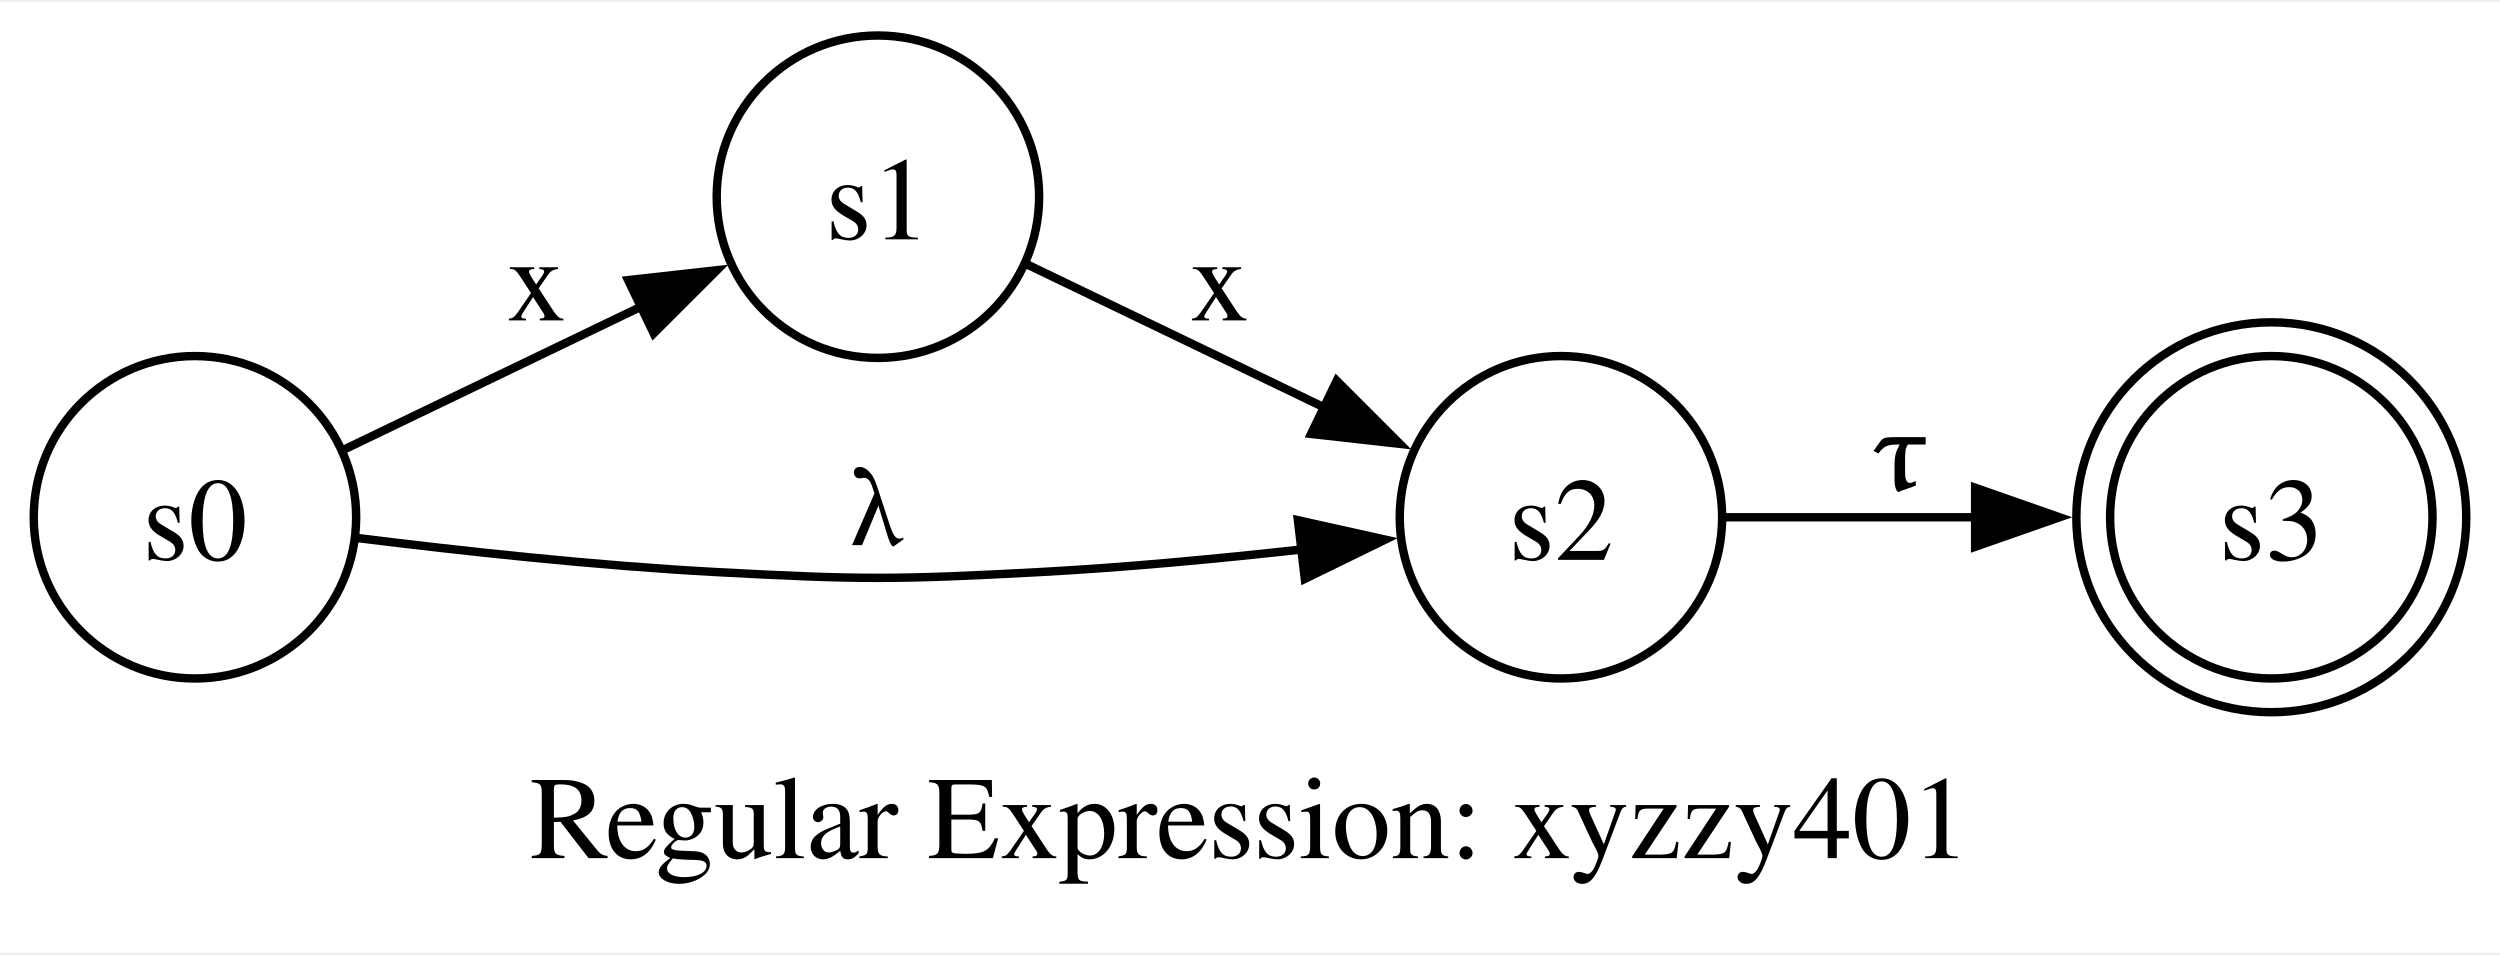
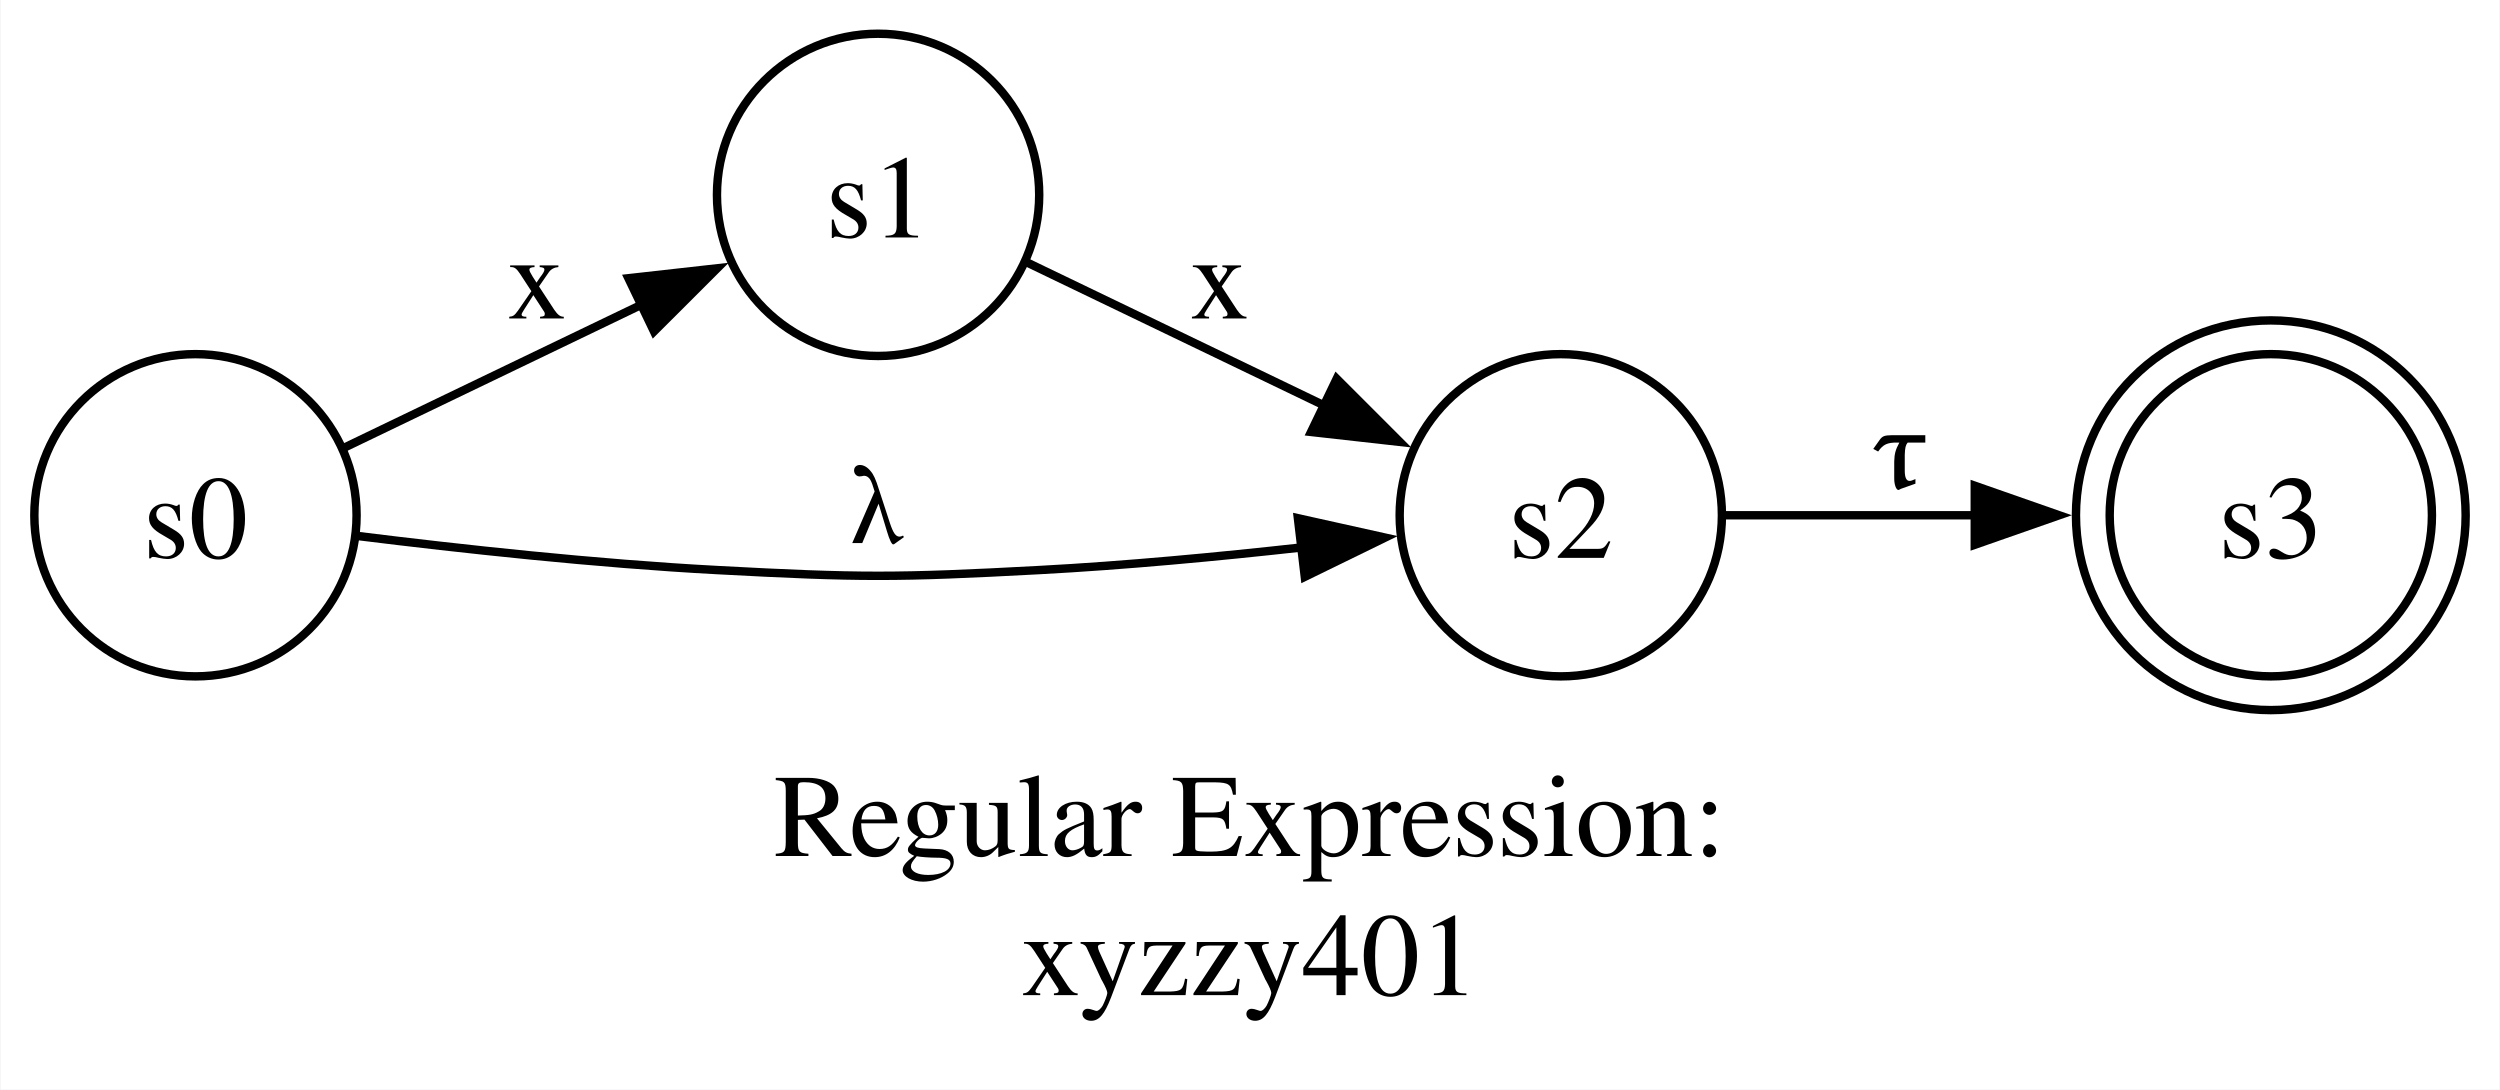
- <svg xmlns="http://www.w3.org/2000/svg" width="296pt" height="113pt" viewBox="0.00 0.00 296.36 112.72">
-   <g id="graph0" class="graph" transform="scale(1 1) rotate(0) translate(4 108.72)">
-     <polygon fill="white" stroke="none" points="-4,4 -4,-108.72 292.36,-108.72 292.36,4 -4,4" />
-     <text text-anchor="middle" x="144.18" y="-7.2" font-family="Times,serif" font-size="14.00">Regular Expression: xyzzy401</text>
+ <svg xmlns="http://www.w3.org/2000/svg" width="296pt" height="129pt" viewBox="0.00 0.00 296.36 129.22">
+   <g id="graph0" class="graph" transform="scale(1 1) rotate(0) translate(4 125.22)">
+     <polygon fill="white" stroke="none" points="-4,4 -4,-125.22 292.36,-125.22 292.36,4 -4,4" />
+     <text text-anchor="middle" x="144.18" y="-23.7" font-family="Times,serif" font-size="14.00">Regular Expression: </text>
+     <text text-anchor="middle" x="144.18" y="-7.2" font-family="Times,serif" font-size="14.00">xyzzy401</text>
    <g id="node1" class="node">
-       <ellipse fill="none" stroke="black" cx="265.25" cy="-47.61" rx="19.11" ry="19.11" />
-       <ellipse fill="none" stroke="black" cx="265.25" cy="-47.61" rx="23.11" ry="23.11" />
-       <text text-anchor="middle" x="265.25" y="-42.56" font-family="Times,serif" font-size="14.00">s3</text>
+       <ellipse fill="none" stroke="black" cx="265.25" cy="-64.11" rx="19.11" ry="19.11" />
+       <ellipse fill="none" stroke="black" cx="265.25" cy="-64.11" rx="23.11" ry="23.11" />
+       <text text-anchor="middle" x="265.25" y="-59.06" font-family="Times,serif" font-size="14.00">s3</text>
    </g>
    <g id="node2" class="node">
-       <ellipse fill="none" stroke="black" cx="19.11" cy="-47.61" rx="19.11" ry="19.11" />
-       <text text-anchor="middle" x="19.11" y="-42.56" font-family="Times,serif" font-size="14.00">s0</text>
+       <ellipse fill="none" stroke="black" cx="19.11" cy="-64.11" rx="19.11" ry="19.11" />
+       <text text-anchor="middle" x="19.11" y="-59.06" font-family="Times,serif" font-size="14.00">s0</text>
    </g>
    <g id="node3" class="node">
-       <ellipse fill="none" stroke="black" cx="100.07" cy="-85.61" rx="19.11" ry="19.11" />
-       <text text-anchor="middle" x="100.07" y="-80.56" font-family="Times,serif" font-size="14.00">s1</text>
+       <ellipse fill="none" stroke="black" cx="100.07" cy="-102.11" rx="19.11" ry="19.11" />
+       <text text-anchor="middle" x="100.07" y="-97.06" font-family="Times,serif" font-size="14.00">s1</text>
    </g>
    <g id="edge1" class="edge">
-       <path fill="none" stroke="black" d="M36.85,-55.67C47.11,-60.6 60.48,-67.04 72.19,-72.67" />
-       <polygon fill="black" stroke="black" points="70.46,-75.72 80.99,-76.9 73.49,-69.41 70.46,-75.72" />
-       <text text-anchor="middle" x="59.59" y="-70.95" font-family="Times,serif" font-size="14.00">x</text>
+       <path fill="none" stroke="black" d="M36.85,-72.17C47.11,-77.1 60.48,-83.54 72.19,-89.17" />
+       <polygon fill="black" stroke="black" points="70.46,-92.22 80.99,-93.4 73.49,-85.91 70.46,-92.22" />
+       <text text-anchor="middle" x="59.59" y="-87.45" font-family="Times,serif" font-size="14.00">x</text>
    </g>
    <g id="node4" class="node">
-       <ellipse fill="none" stroke="black" cx="181.04" cy="-47.61" rx="19.11" ry="19.11" />
-       <text text-anchor="middle" x="181.04" y="-42.56" font-family="Times,serif" font-size="14.00">s2</text>
+       <ellipse fill="none" stroke="black" cx="181.04" cy="-64.11" rx="19.11" ry="19.11" />
+       <text text-anchor="middle" x="181.04" y="-59.06" font-family="Times,serif" font-size="14.00">s2</text>
    </g>
    <g id="edge2" class="edge">
-       <path fill="none" stroke="black" d="M38.44,-45.14C50.5,-43.64 66.64,-41.87 80.97,-41.11 97.93,-40.2 102.22,-40.2 119.18,-41.11 129.36,-41.65 140.47,-42.7 150.37,-43.8" />
-       <polygon fill="black" stroke="black" points="149.86,-47.26 160.2,-44.96 150.68,-40.31 149.86,-47.26" />
-       <text text-anchor="middle" x="100.07" y="-44.31" font-family="Times,serif" font-size="14.00">λ</text>
+       <path fill="none" stroke="black" d="M38.44,-61.64C50.5,-60.14 66.64,-58.37 80.97,-57.61 97.93,-56.7 102.22,-56.7 119.18,-57.61 129.36,-58.15 140.47,-59.2 150.37,-60.3" />
+       <polygon fill="black" stroke="black" points="149.86,-63.76 160.2,-61.46 150.68,-56.81 149.86,-63.76" />
+       <text text-anchor="middle" x="100.07" y="-60.81" font-family="Times,serif" font-size="14.00">λ</text>
    </g>
    <g id="edge3" class="edge">
-       <path fill="none" stroke="black" d="M117.82,-77.55C128.08,-72.61 141.45,-66.18 153.16,-60.54" />
-       <polygon fill="black" stroke="black" points="154.46,-63.8 161.95,-56.31 151.42,-57.49 154.46,-63.8" />
-       <text text-anchor="middle" x="140.56" y="-70.95" font-family="Times,serif" font-size="14.00">x</text>
+       <path fill="none" stroke="black" d="M117.82,-94.05C128.08,-89.11 141.45,-82.68 153.16,-77.04" />
+       <polygon fill="black" stroke="black" points="154.46,-80.3 161.95,-72.81 151.42,-73.99 154.46,-80.3" />
+       <text text-anchor="middle" x="140.56" y="-87.45" font-family="Times,serif" font-size="14.00">x</text>
    </g>
    <g id="edge4" class="edge">
-       <path fill="none" stroke="black" d="M200.28,-47.61C209.15,-47.61 220.1,-47.61 230.42,-47.61" />
-       <polygon fill="black" stroke="black" points="230.14,-51.11 240.14,-47.61 230.14,-44.11 230.14,-51.11" />
-       <text text-anchor="middle" x="221.15" y="-50.81" font-family="Times,serif" font-size="14.00">τ</text>
+       <path fill="none" stroke="black" d="M200.28,-64.11C209.15,-64.11 220.1,-64.11 230.42,-64.11" />
+       <polygon fill="black" stroke="black" points="230.14,-67.61 240.14,-64.11 230.14,-60.61 230.14,-67.61" />
+       <text text-anchor="middle" x="221.15" y="-67.31" font-family="Times,serif" font-size="14.00">τ</text>
    </g>
  </g>
</svg>
